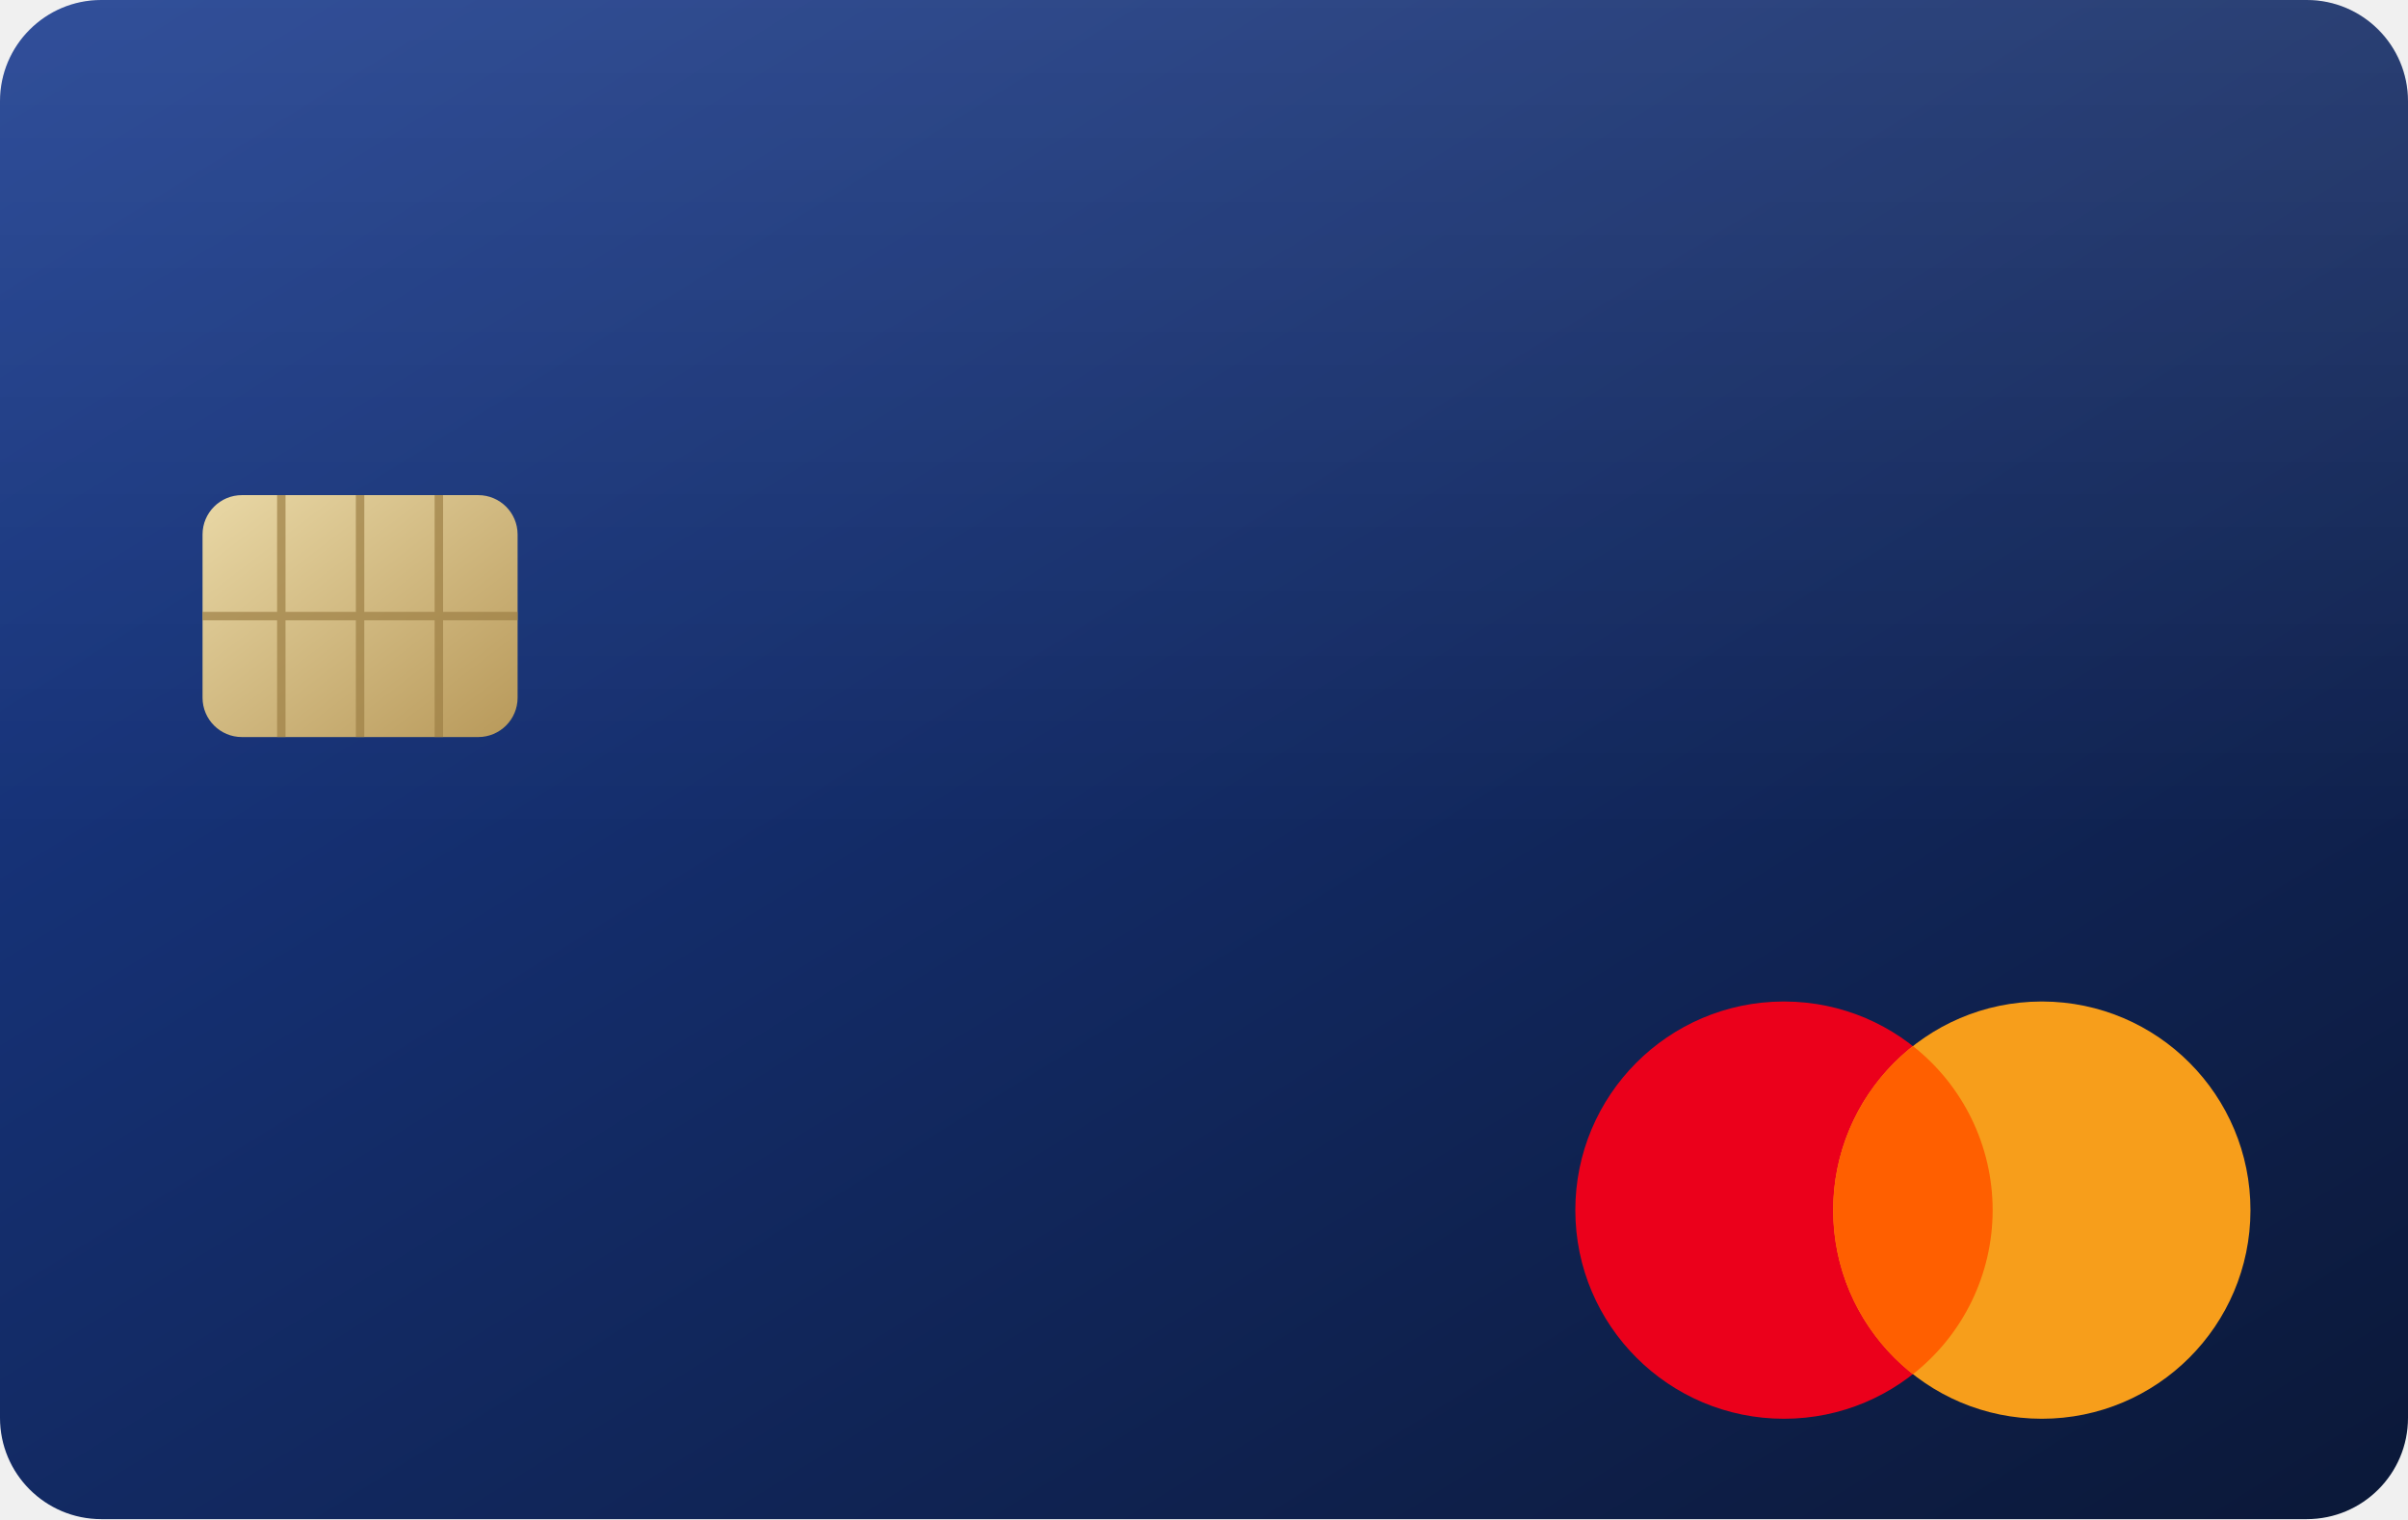
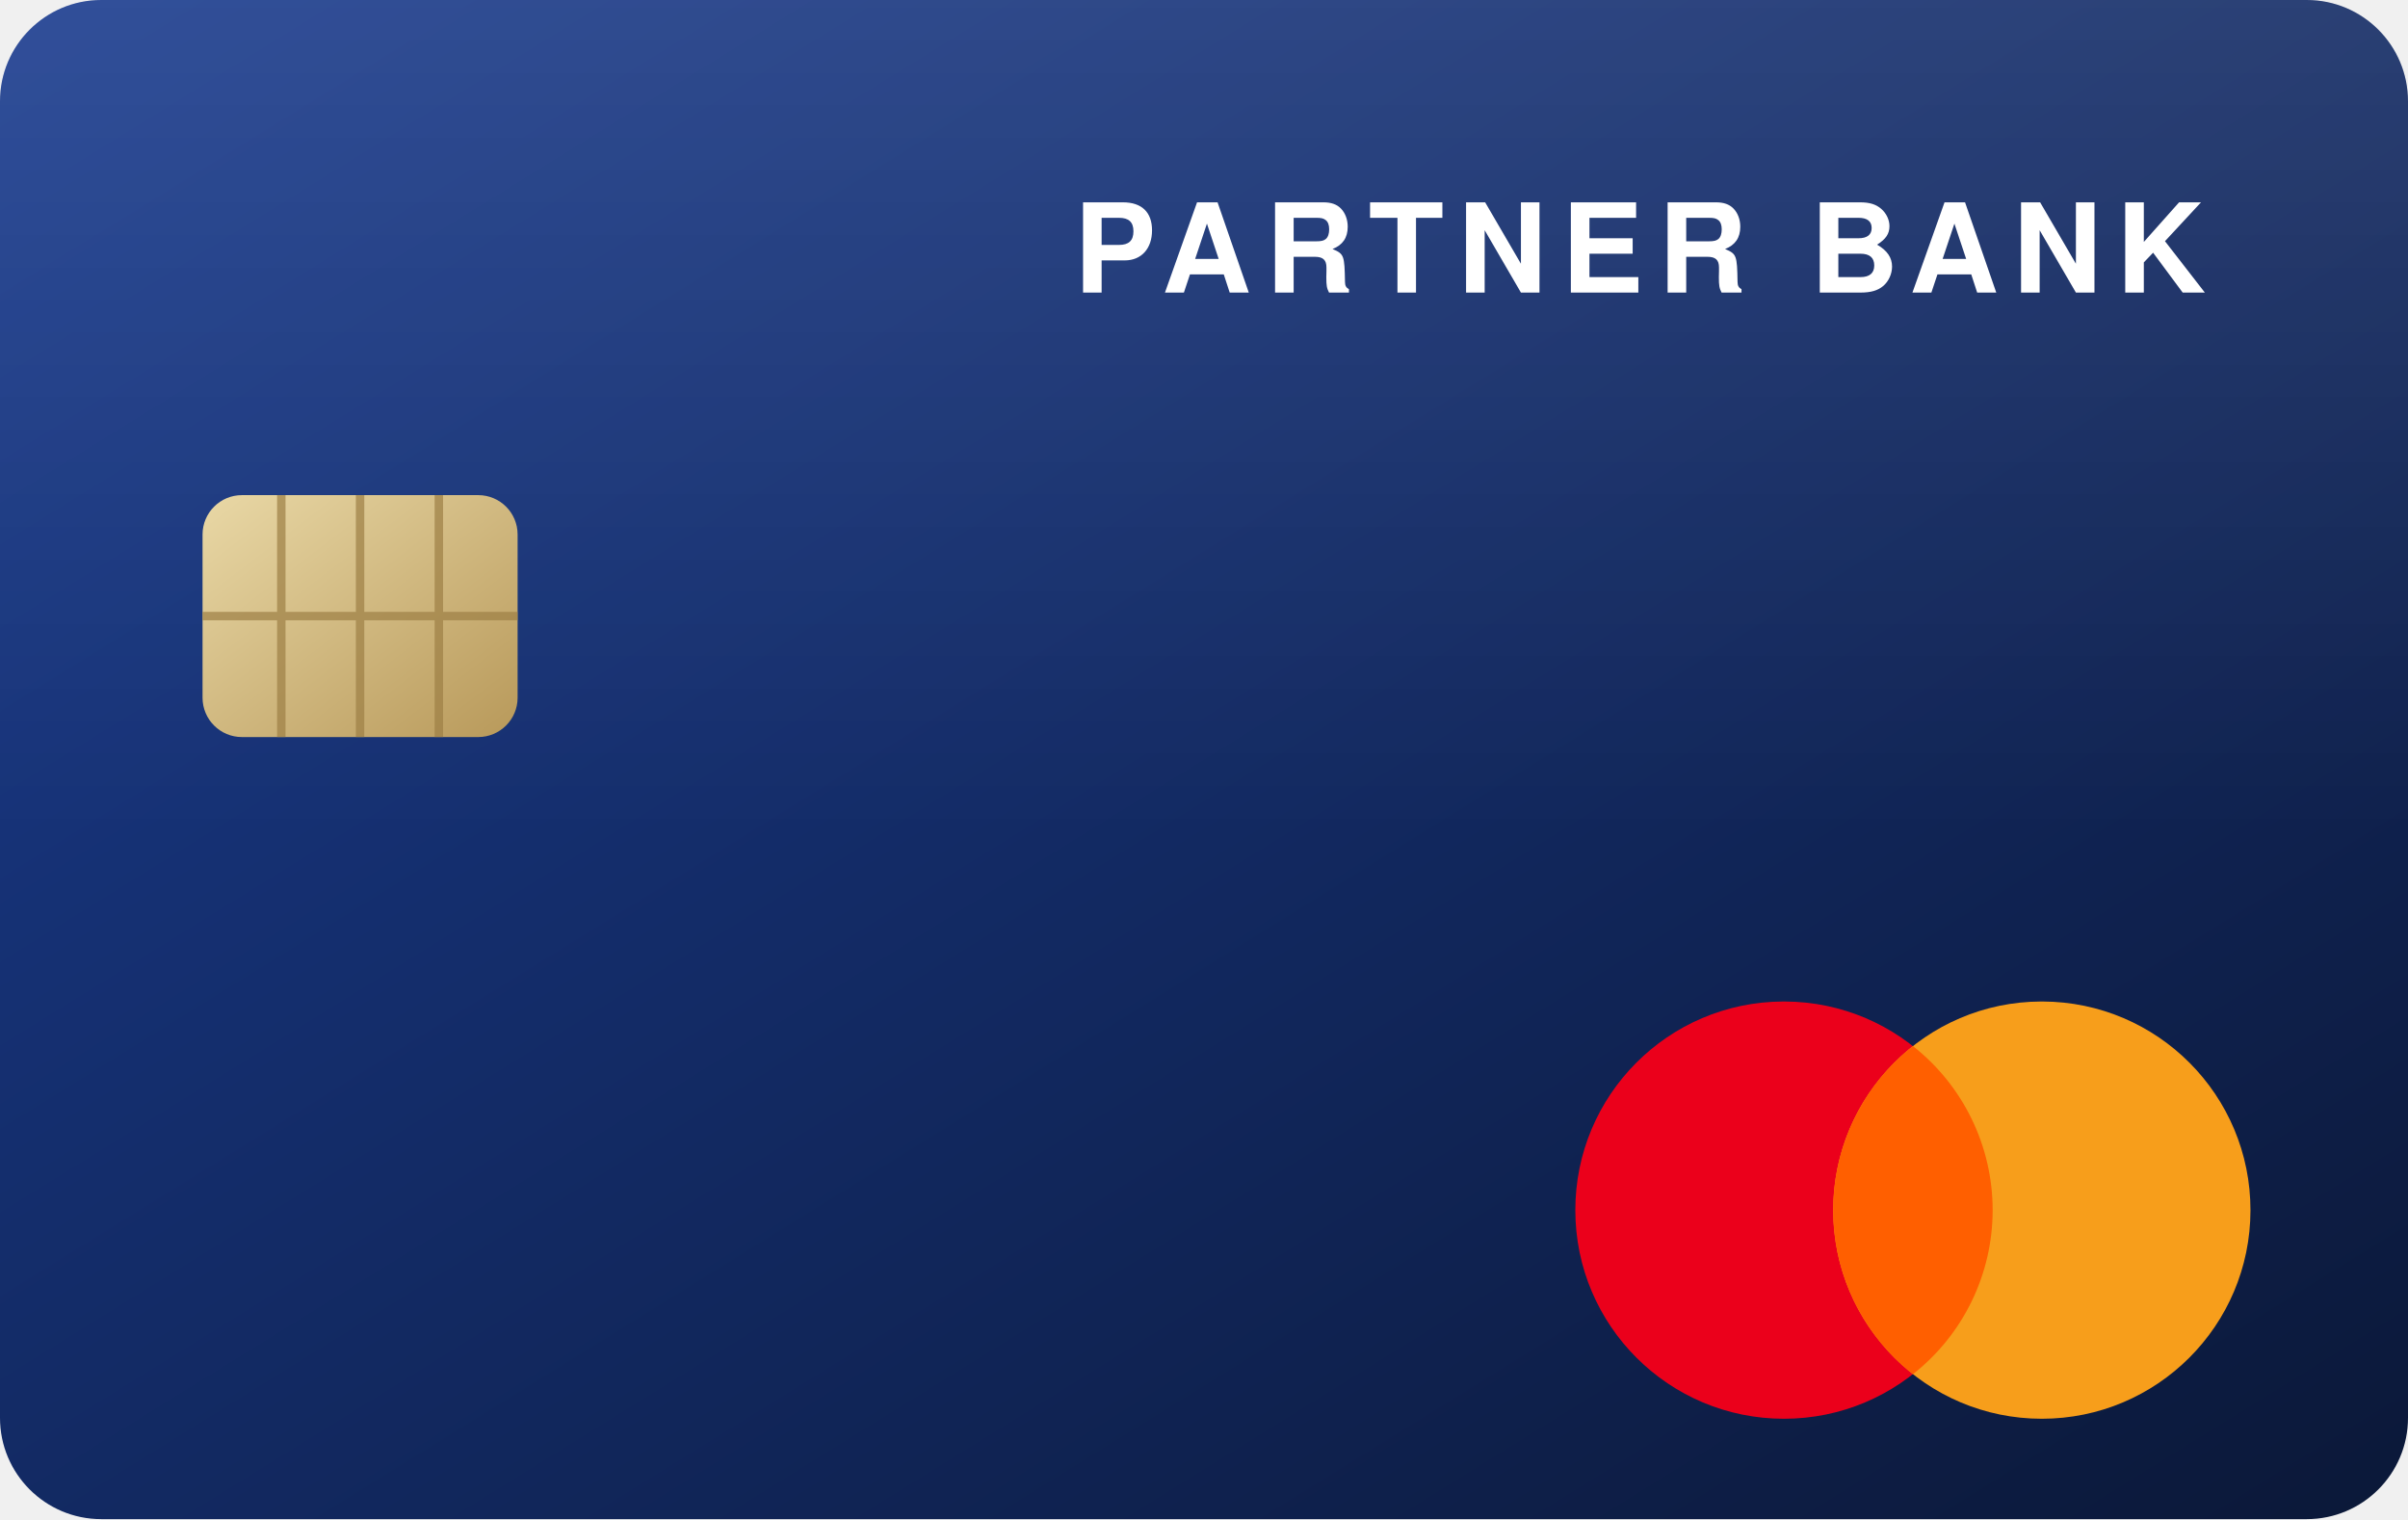
<svg xmlns="http://www.w3.org/2000/svg" viewBox="0 0 856 540" width="856" height="540">
  <defs>
    <linearGradient id="bg" x1="0" y1="0" x2="1" y2="1">
      <stop offset="0" stop-color="#1A3C8F" />
      <stop offset="1" stop-color="#0B1838" />
    </linearGradient>
    <linearGradient id="sheen" x1="0" y1="0" x2="0" y2="1">
      <stop offset="0" stop-color="#FFFFFF" stop-opacity="0.10" />
      <stop offset="0.55" stop-color="#FFFFFF" stop-opacity="0" />
    </linearGradient>
    <linearGradient id="chip" x1="0" y1="0" x2="1" y2="1">
      <stop offset="0" stop-color="#E9D8A6" />
      <stop offset="1" stop-color="#B8995A" />
    </linearGradient>
  </defs>
  <rect width="856" height="540" rx="36" fill="url(#bg)" />
  <rect width="856" height="540" rx="36" fill="url(#sheen)" />
+   <text x="784" y="104" text-anchor="end" fill="#FFFFFF" font-family="Helvetica Neue, Helvetica, Arial, sans-serif" font-weight="700" font-size="44" letter-spacing="5">PARTNER BANK</text>
  <rect x="72" y="176" width="112" height="86" rx="14" fill="url(#chip)" />
  <path d="M72 219h112M128 176v86M100 176v86M156 176v86" stroke="#9C7F45" stroke-width="3" fill="none" opacity="0.7" />
  <g transform="translate(560 356) scale(0.24)">
    <path fill="#EB001B" d="m308,0a309,309 0 1,0 2,0z" />
    <path fill="#F79E1B" d="m690,0a309,309 0 1,0 2,0z" />
    <path fill="#FF5F00" d="m500,66a309,309 0 0,0 0,486 309,309 0 0,0 0-486" />
  </g>
</svg>
